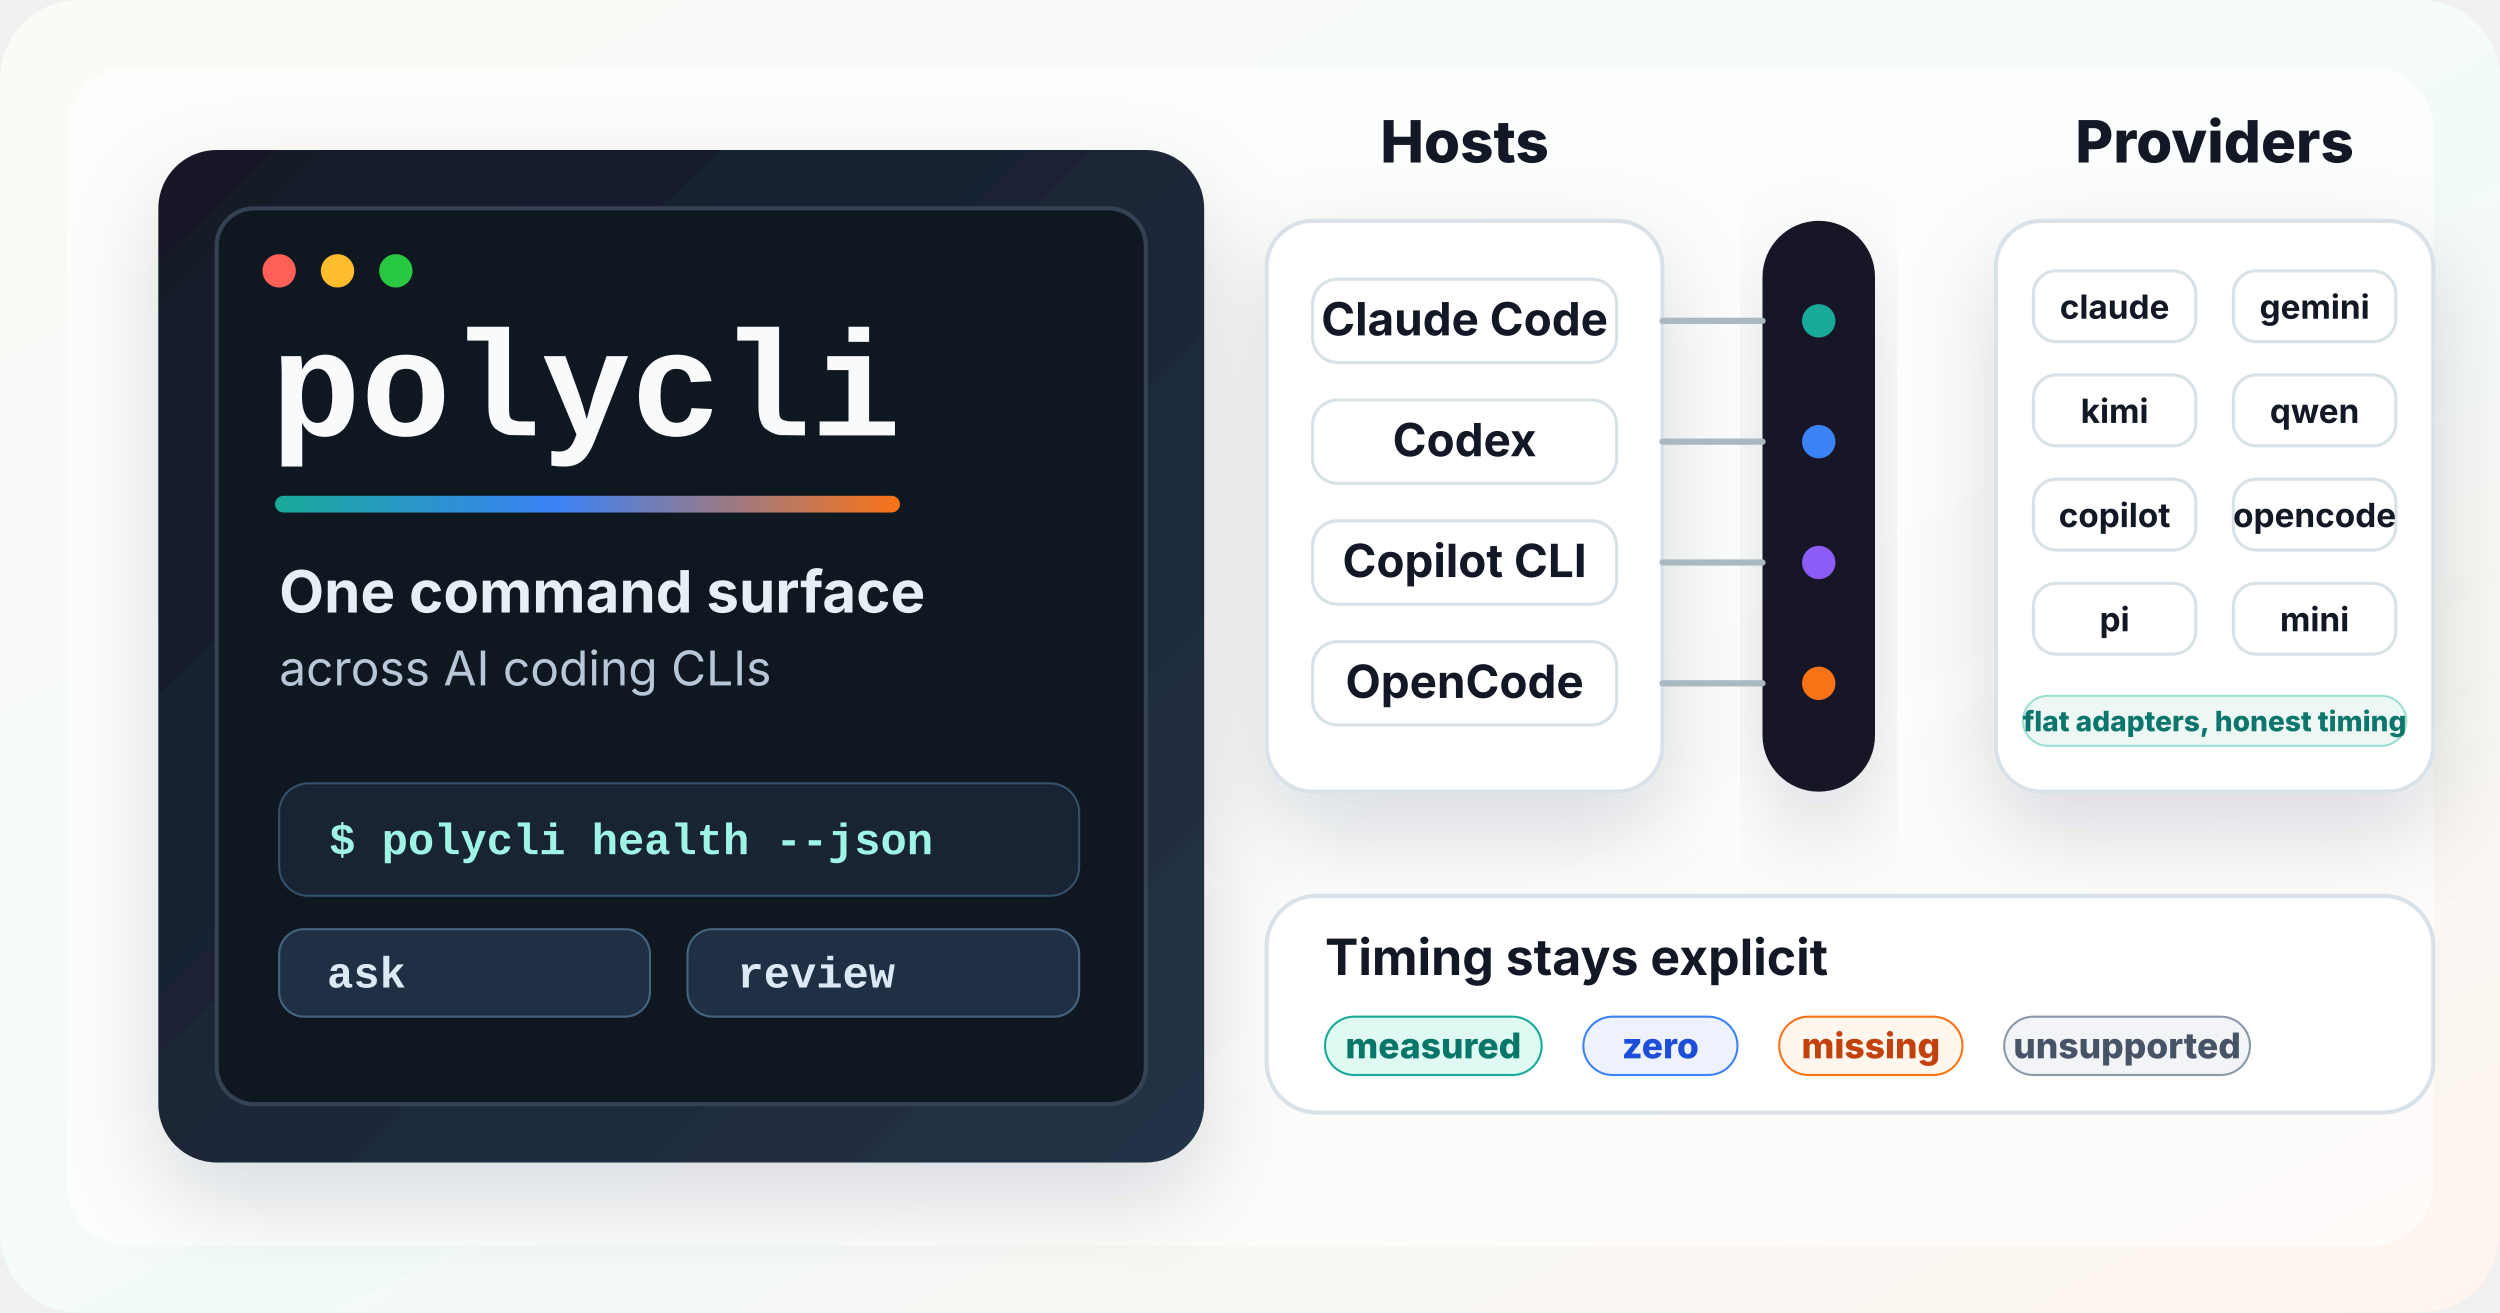
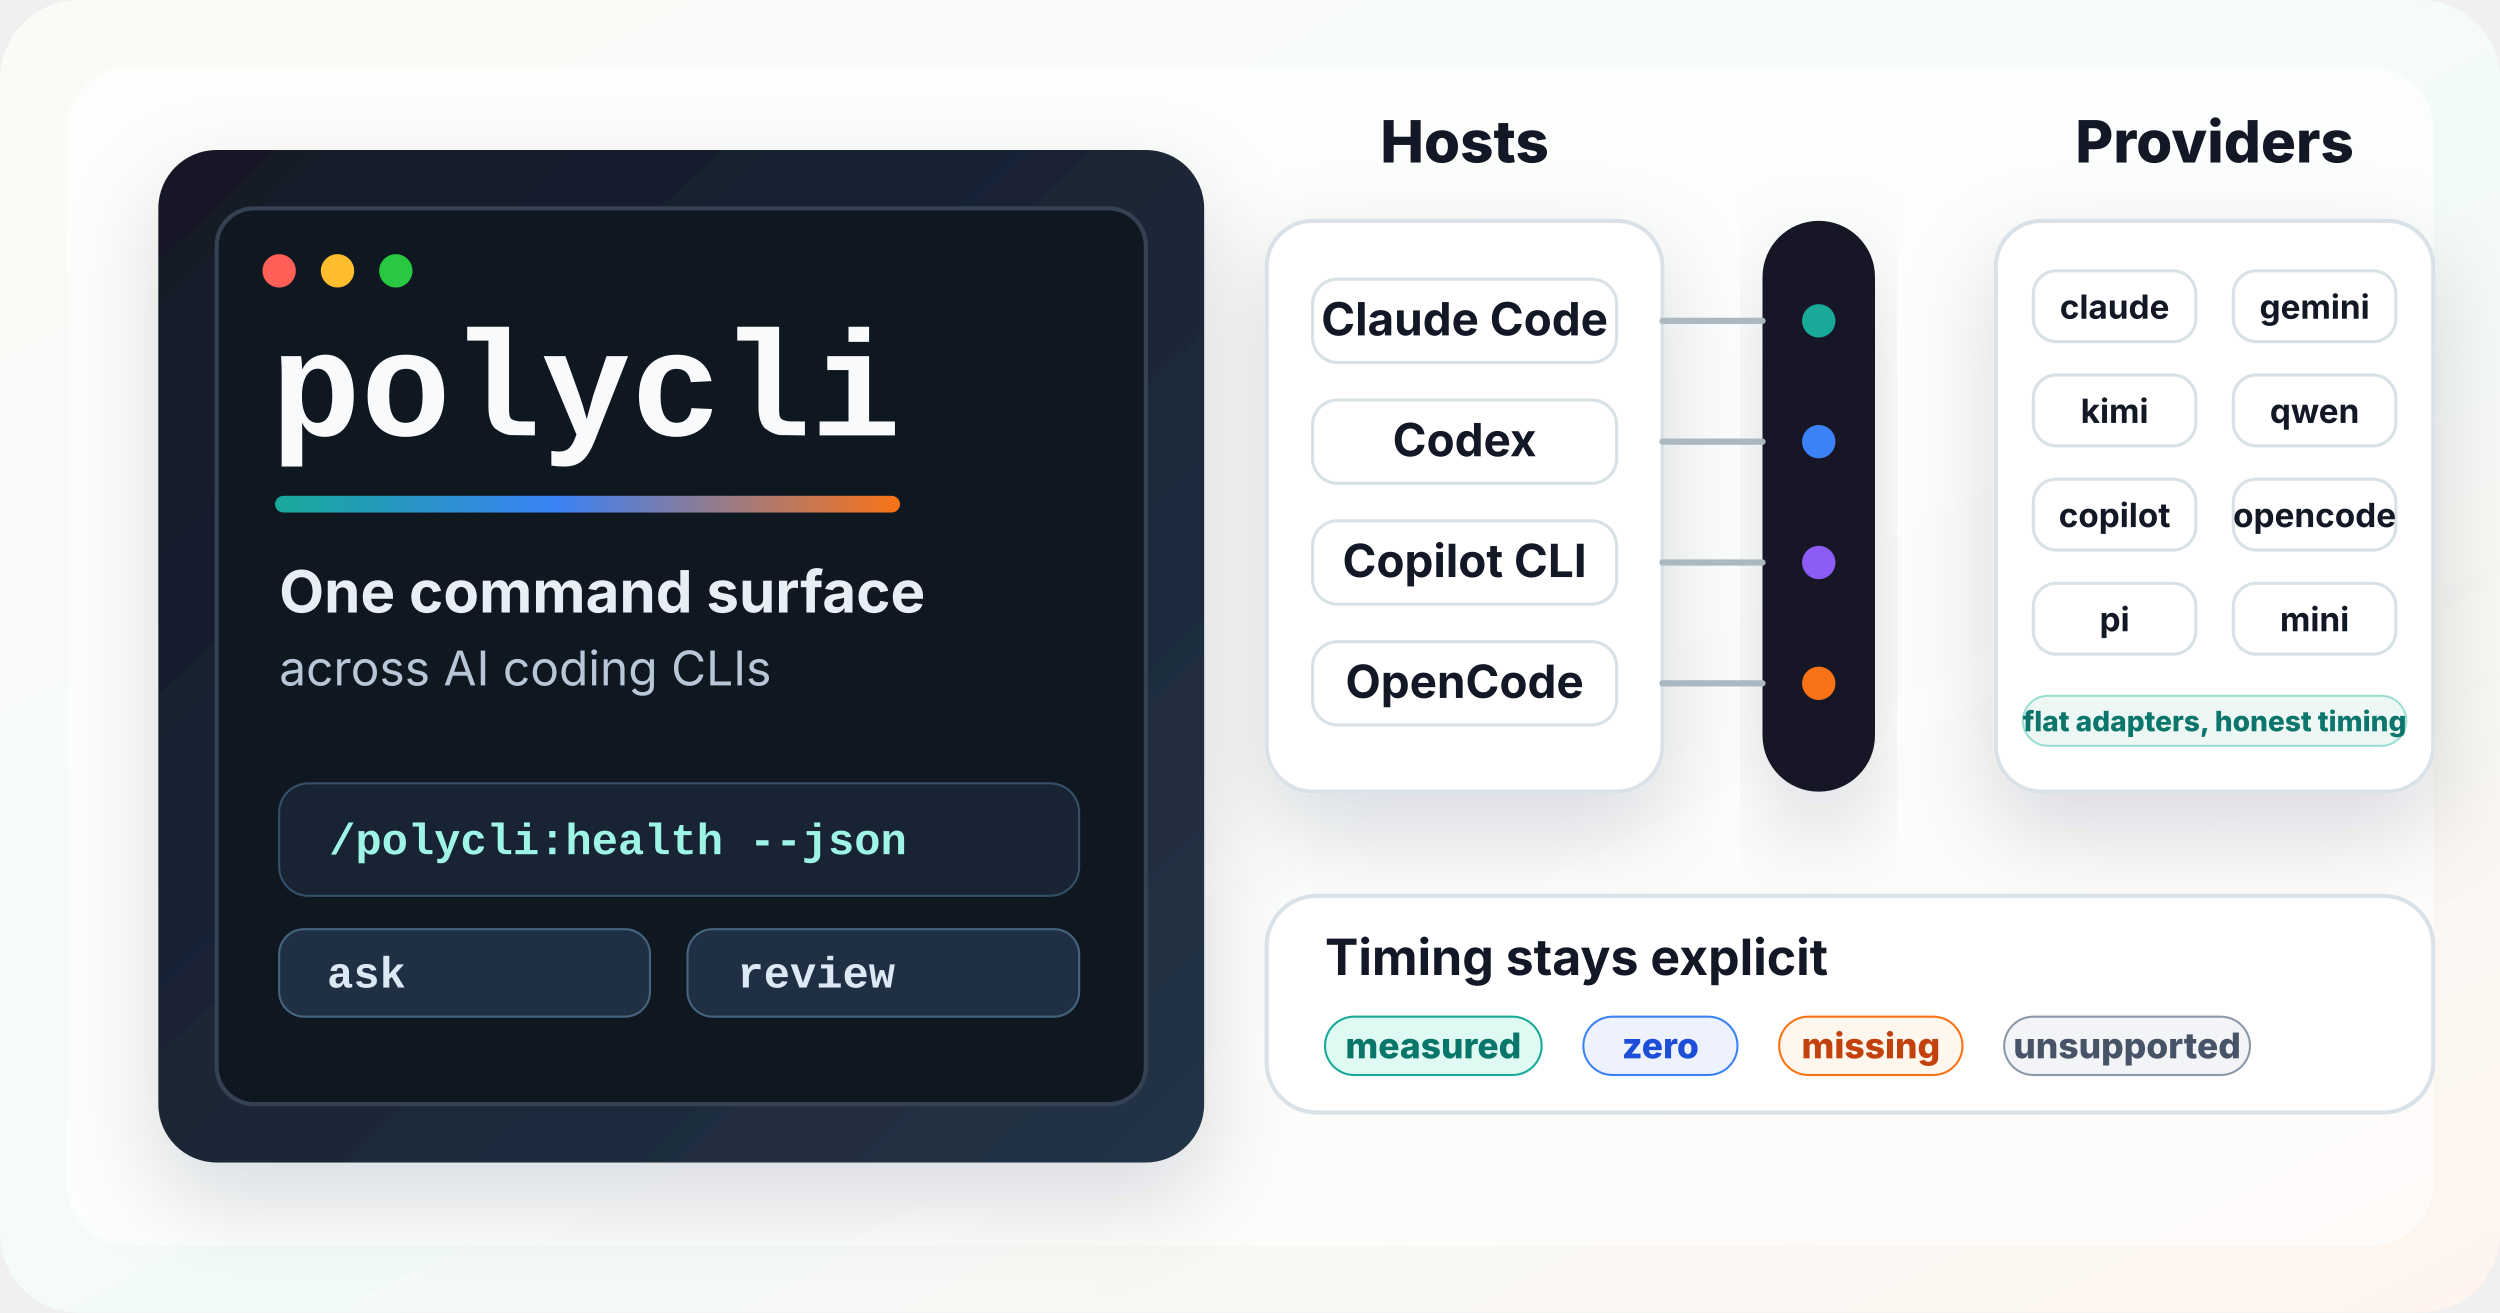
<svg xmlns="http://www.w3.org/2000/svg" width="1200" height="630" viewBox="0 0 1200 630" role="img" aria-labelledby="title desc">
  <defs>
    <linearGradient id="paper" x1="0" y1="0" x2="1" y2="1">
      <stop offset="0" stop-color="#fbfaf6" />
      <stop offset="0.55" stop-color="#f3fbf8" />
      <stop offset="1" stop-color="#fff4ee" />
    </linearGradient>
    <linearGradient id="ink" x1="0" y1="0" x2="1" y2="1">
      <stop offset="0" stop-color="#121826" />
      <stop offset="1" stop-color="#243447" />
    </linearGradient>
    <linearGradient id="accent" x1="0" y1="0" x2="1" y2="0">
      <stop offset="0" stop-color="#18a999" />
      <stop offset="0.45" stop-color="#3b82f6" />
      <stop offset="1" stop-color="#f97316" />
    </linearGradient>
    <filter id="softShadow" x="-20%" y="-20%" width="140%" height="140%">
      <feDropShadow dx="0" dy="18" stdDeviation="22" flood-color="#121826" flood-opacity="0.14" />
    </filter>
    <style>
      .sans { font-family: Inter, ui-sans-serif, system-ui, -apple-system, BlinkMacSystemFont, "Segoe UI", sans-serif; }
      .mono { font-family: "SFMono-Regular", "Cascadia Code", "Liberation Mono", Menlo, Consolas, monospace; }
      .ink { fill: #121826; }
      .muted { fill: #536174; }
      .panel { fill: #ffffff; stroke: #d9e2e8; stroke-width: 2; }
      .chip { fill: #ffffff; stroke: #d8e1e6; stroke-width: 1.5; }
      .wire { fill: none; stroke: #aab8c2; stroke-width: 3; stroke-linecap: round; }
      .wireAccent { fill: none; stroke: url(#accent); stroke-width: 5; stroke-linecap: round; }
      .tiny { font-size: 16px; font-weight: 700; }
      .small { font-size: 22px; font-weight: 700; }
      .label { font-size: 24px; font-weight: 750; }
    </style>
  </defs>
  <rect width="1200" height="630" rx="38" fill="url(#paper)" />
  <rect x="32" y="32" width="1136" height="566" rx="30" fill="#ffffff" opacity="0.64" />
  <g transform="translate(76 72)">
    <rect x="0" y="0" width="502" height="486" rx="28" fill="url(#ink)" filter="url(#softShadow)" />
    <rect x="28" y="28" width="446" height="430" rx="18" fill="#0f1720" stroke="#354253" stroke-width="2" />
    <circle cx="58" cy="58" r="8" fill="#ff5f57" />
    <circle cx="86" cy="58" r="8" fill="#ffbd2e" />
    <circle cx="114" cy="58" r="8" fill="#28c840" />
    <text x="54" y="137" class="mono" font-size="72" font-weight="850" fill="#f8fafc">polycli</text>
    <rect x="56" y="166" width="300" height="8" rx="4" fill="url(#accent)" />
    <text x="58" y="222" class="sans" font-size="28" font-weight="740" fill="#e7eef6">One command surface</text>
    <text x="58" y="257" class="sans" font-size="23" fill="#b7c7d8">across AI coding CLIs</text>
    <g class="mono" font-size="21" font-weight="700">
      <rect x="58" y="304" width="384" height="54" rx="14" fill="#182433" stroke="#35516a" />
-       <text x="82" y="338" fill="#9ff5e5">$ polycli health --json</text>
+       <text x="82" y="338" fill="#9ff5e5">/polycli:health --json</text>
      <rect x="58" y="374" width="178" height="42" rx="12" fill="#203044" stroke="#45647e" />
      <text x="81" y="402" fill="#dce9f5">ask</text>
      <rect x="254" y="374" width="188" height="42" rx="12" fill="#203044" stroke="#45647e" />
      <text x="278" y="402" fill="#dce9f5">review</text>
    </g>
  </g>
  <g transform="translate(608 78)">
    <text x="95" y="0" text-anchor="middle" class="sans ink" font-size="28" font-weight="820">Hosts</text>
    <text x="455" y="0" text-anchor="middle" class="sans ink" font-size="28" font-weight="820">Providers</text>
    <g transform="translate(0 28)">
      <rect class="panel" x="0" y="0" width="190" height="274" rx="22" filter="url(#softShadow)" />
      <g class="sans small ink">
        <rect class="chip" x="22" y="28" width="146" height="40" rx="12" />
        <text x="95" y="55" text-anchor="middle">Claude Code</text>
        <rect class="chip" x="22" y="86" width="146" height="40" rx="12" />
        <text x="95" y="113" text-anchor="middle">Codex</text>
        <rect class="chip" x="22" y="144" width="146" height="40" rx="12" />
        <text x="95" y="171" text-anchor="middle">Copilot CLI</text>
        <rect class="chip" x="22" y="202" width="146" height="40" rx="12" />
        <text x="95" y="229" text-anchor="middle">OpenCode</text>
      </g>
    </g>
    <g transform="translate(238 28)">
      <rect x="0" y="0" width="54" height="274" rx="27" fill="#121826" filter="url(#softShadow)" />
      <path d="M27 42 L27 232" class="wireAccent" />
      <circle cx="27" cy="48" r="8" fill="#18a999" />
      <circle cx="27" cy="106" r="8" fill="#3b82f6" />
      <circle cx="27" cy="164" r="8" fill="#8b5cf6" />
      <circle cx="27" cy="222" r="8" fill="#f97316" />
    </g>
    <g transform="translate(350 28)">
      <rect class="panel" x="0" y="0" width="210" height="274" rx="22" filter="url(#softShadow)" />
      <g class="sans tiny ink">
        <rect class="chip" x="18" y="24" width="78" height="34" rx="11" />
        <text x="57" y="47" text-anchor="middle">claude</text>
        <rect class="chip" x="114" y="24" width="78" height="34" rx="11" />
        <text x="153" y="47" text-anchor="middle">gemini</text>
        <rect class="chip" x="18" y="74" width="78" height="34" rx="11" />
        <text x="57" y="97" text-anchor="middle">kimi</text>
        <rect class="chip" x="114" y="74" width="78" height="34" rx="11" />
        <text x="153" y="97" text-anchor="middle">qwen</text>
        <rect class="chip" x="18" y="124" width="78" height="34" rx="11" />
        <text x="57" y="147" text-anchor="middle">copilot</text>
        <rect class="chip" x="114" y="124" width="78" height="34" rx="11" />
        <text x="153" y="147" text-anchor="middle">opencode</text>
        <rect class="chip" x="18" y="174" width="78" height="34" rx="11" />
        <text x="57" y="197" text-anchor="middle">pi</text>
        <rect class="chip" x="114" y="174" width="78" height="34" rx="11" />
        <text x="153" y="197" text-anchor="middle">mini</text>
      </g>
      <rect x="13" y="228" width="184" height="24" rx="12" fill="#edf8f5" stroke="#9bded1" />
      <text x="105" y="245" text-anchor="middle" class="sans" font-size="13.5" font-weight="800" fill="#0d766c">flat adapters, honest timing</text>
    </g>
    <path d="M190 76 C218 76 218 76 238 76" class="wire" />
    <path d="M190 134 C218 134 218 134 238 134" class="wire" />
    <path d="M190 192 C218 192 218 192 238 192" class="wire" />
    <path d="M190 250 C218 250 218 250 238 250" class="wire" />
    <path d="M292 165 C320 165 320 165 350 165" class="wireAccent" />
  </g>
  <g transform="translate(608 430)">
    <rect class="panel" x="0" y="0" width="560" height="104" rx="24" />
    <text x="28" y="38" class="sans label ink">Timing stays explicit</text>
    <g transform="translate(28 58)" class="sans" font-size="17" font-weight="800">
      <rect x="0" y="0" width="104" height="28" rx="14" fill="#defaf3" stroke="#18a999" />
      <text x="52" y="20" text-anchor="middle" fill="#087668">measured</text>
      <rect x="124" y="0" width="74" height="28" rx="14" fill="#eef2ff" stroke="#3b82f6" />
      <text x="161" y="20" text-anchor="middle" fill="#1d4ed8">zero</text>
      <rect x="218" y="0" width="88" height="28" rx="14" fill="#fff7ed" stroke="#f97316" />
      <text x="262" y="20" text-anchor="middle" fill="#c2410c">missing</text>
      <rect x="326" y="0" width="118" height="28" rx="14" fill="#f2f4f7" stroke="#8a98a8" />
      <text x="385" y="20" text-anchor="middle" fill="#475467">unsupported</text>
    </g>
  </g>
</svg>
